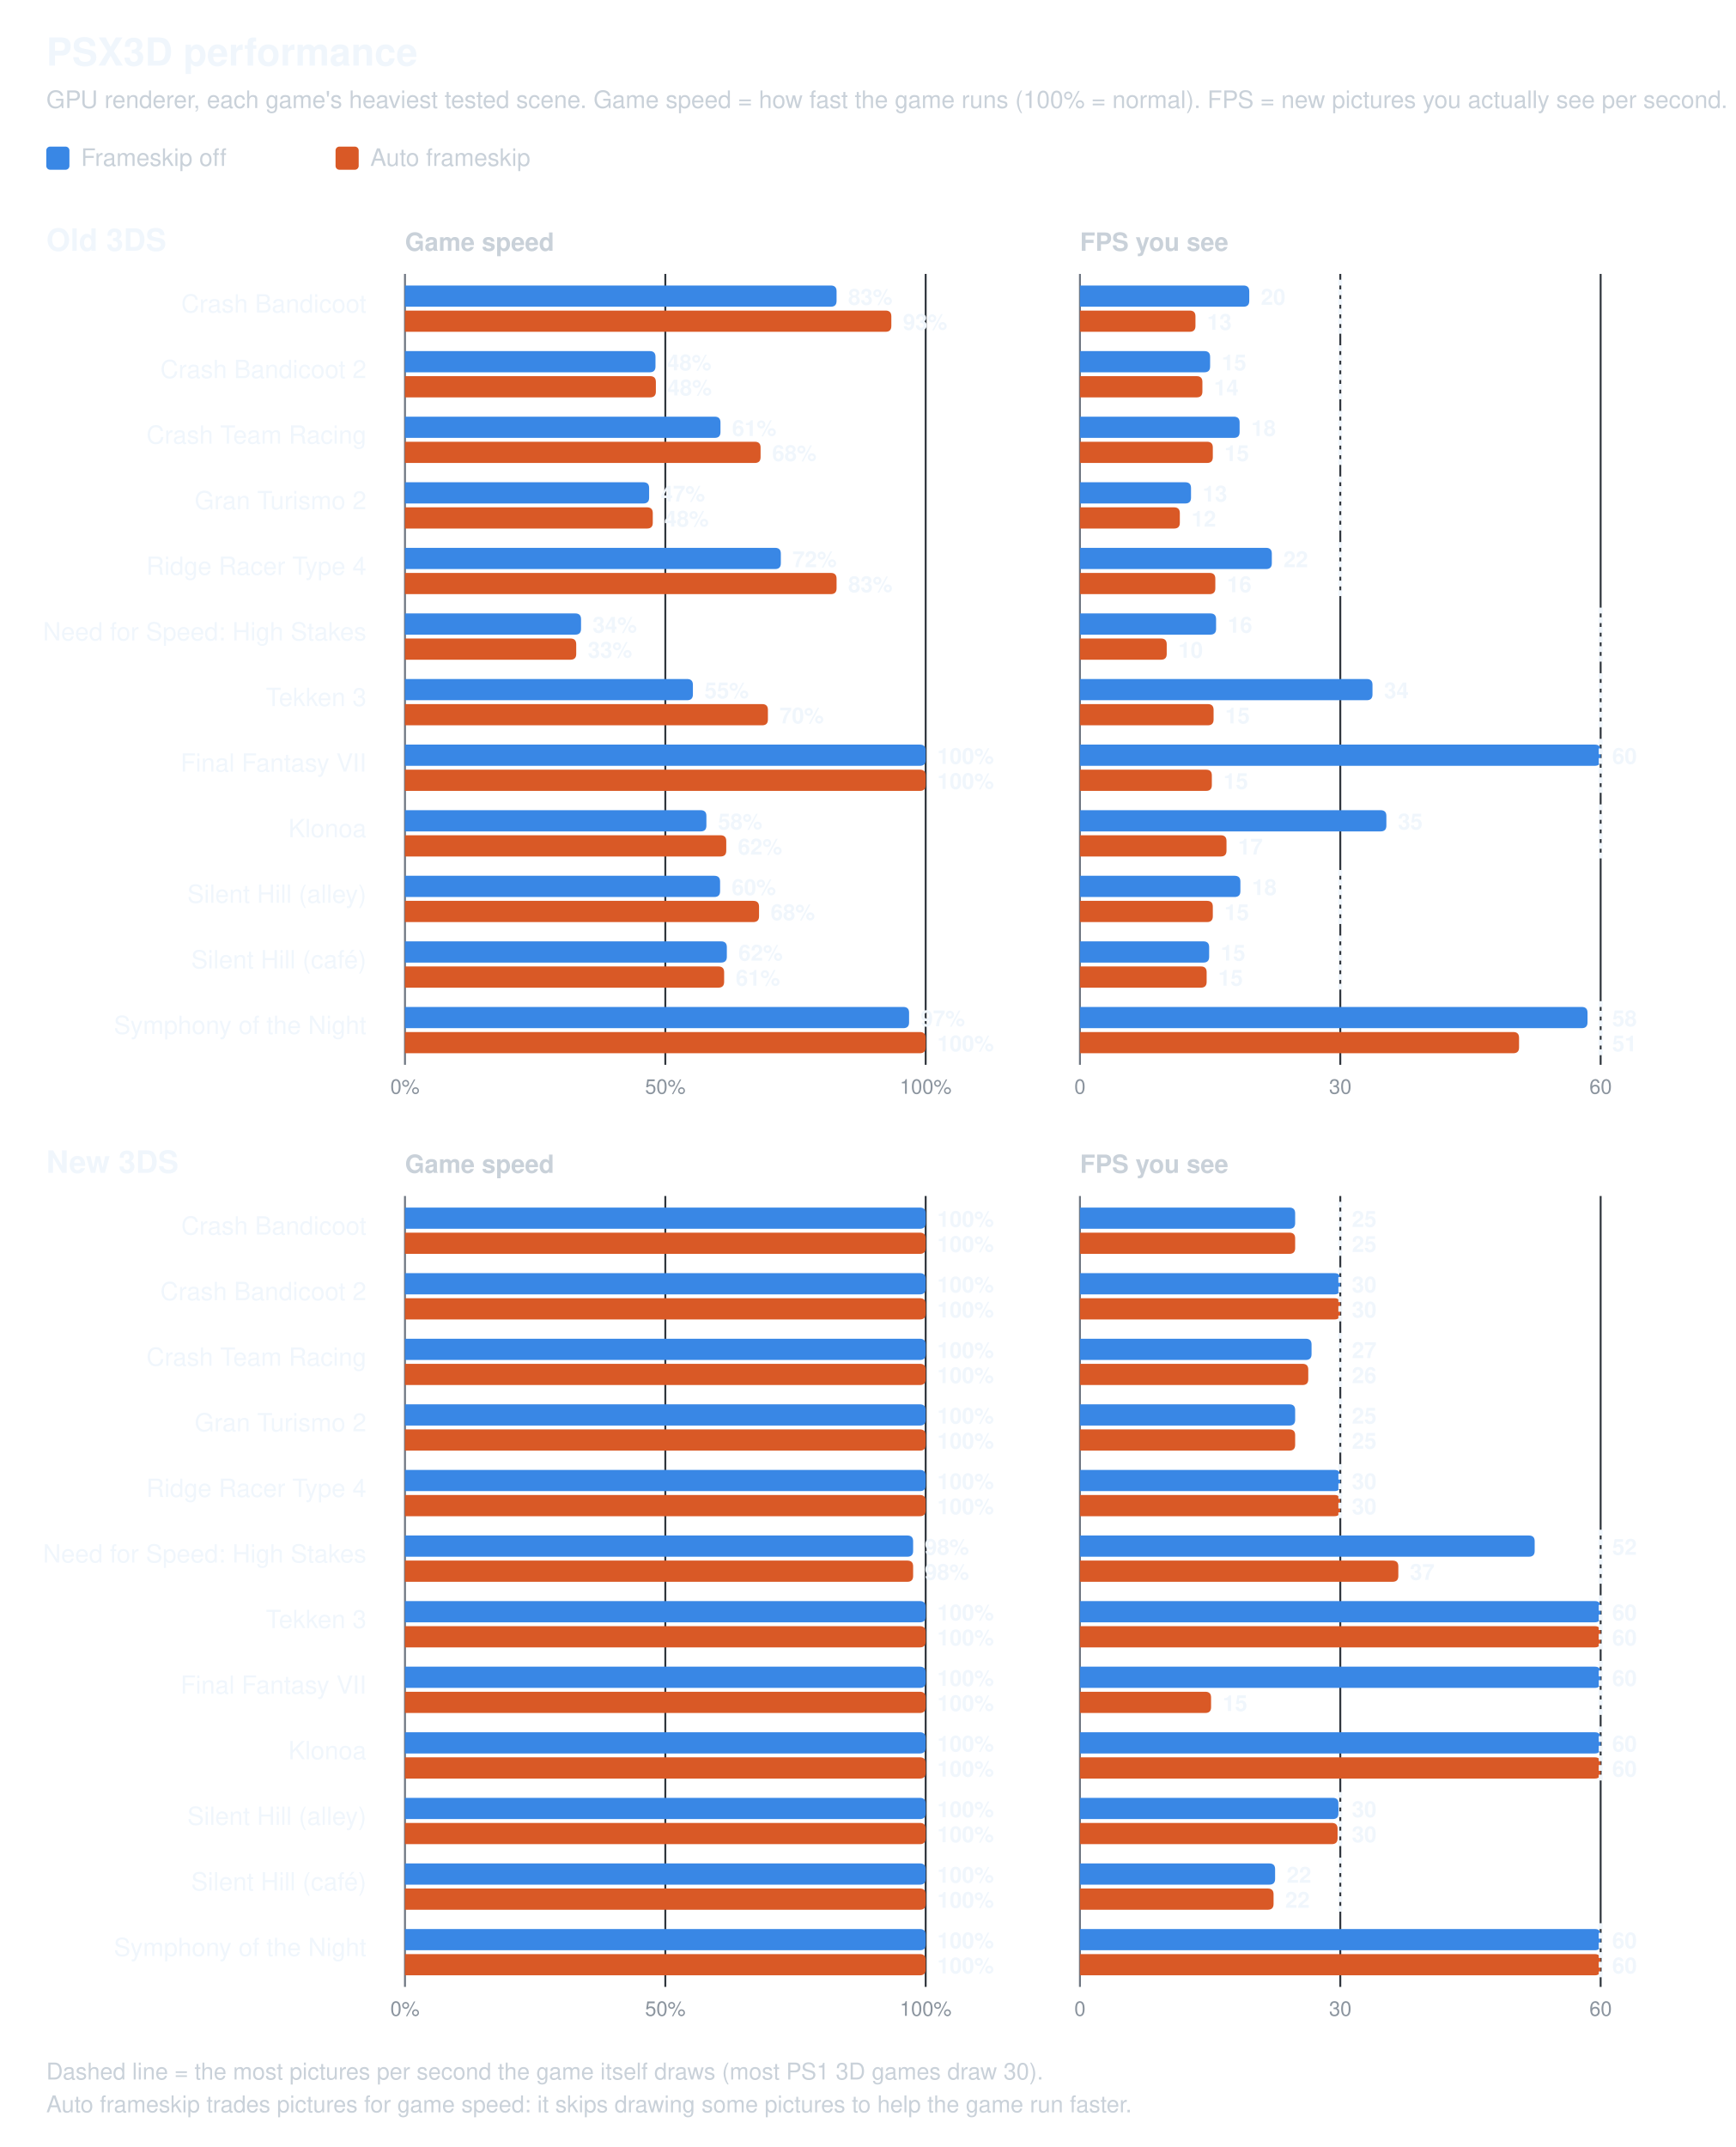
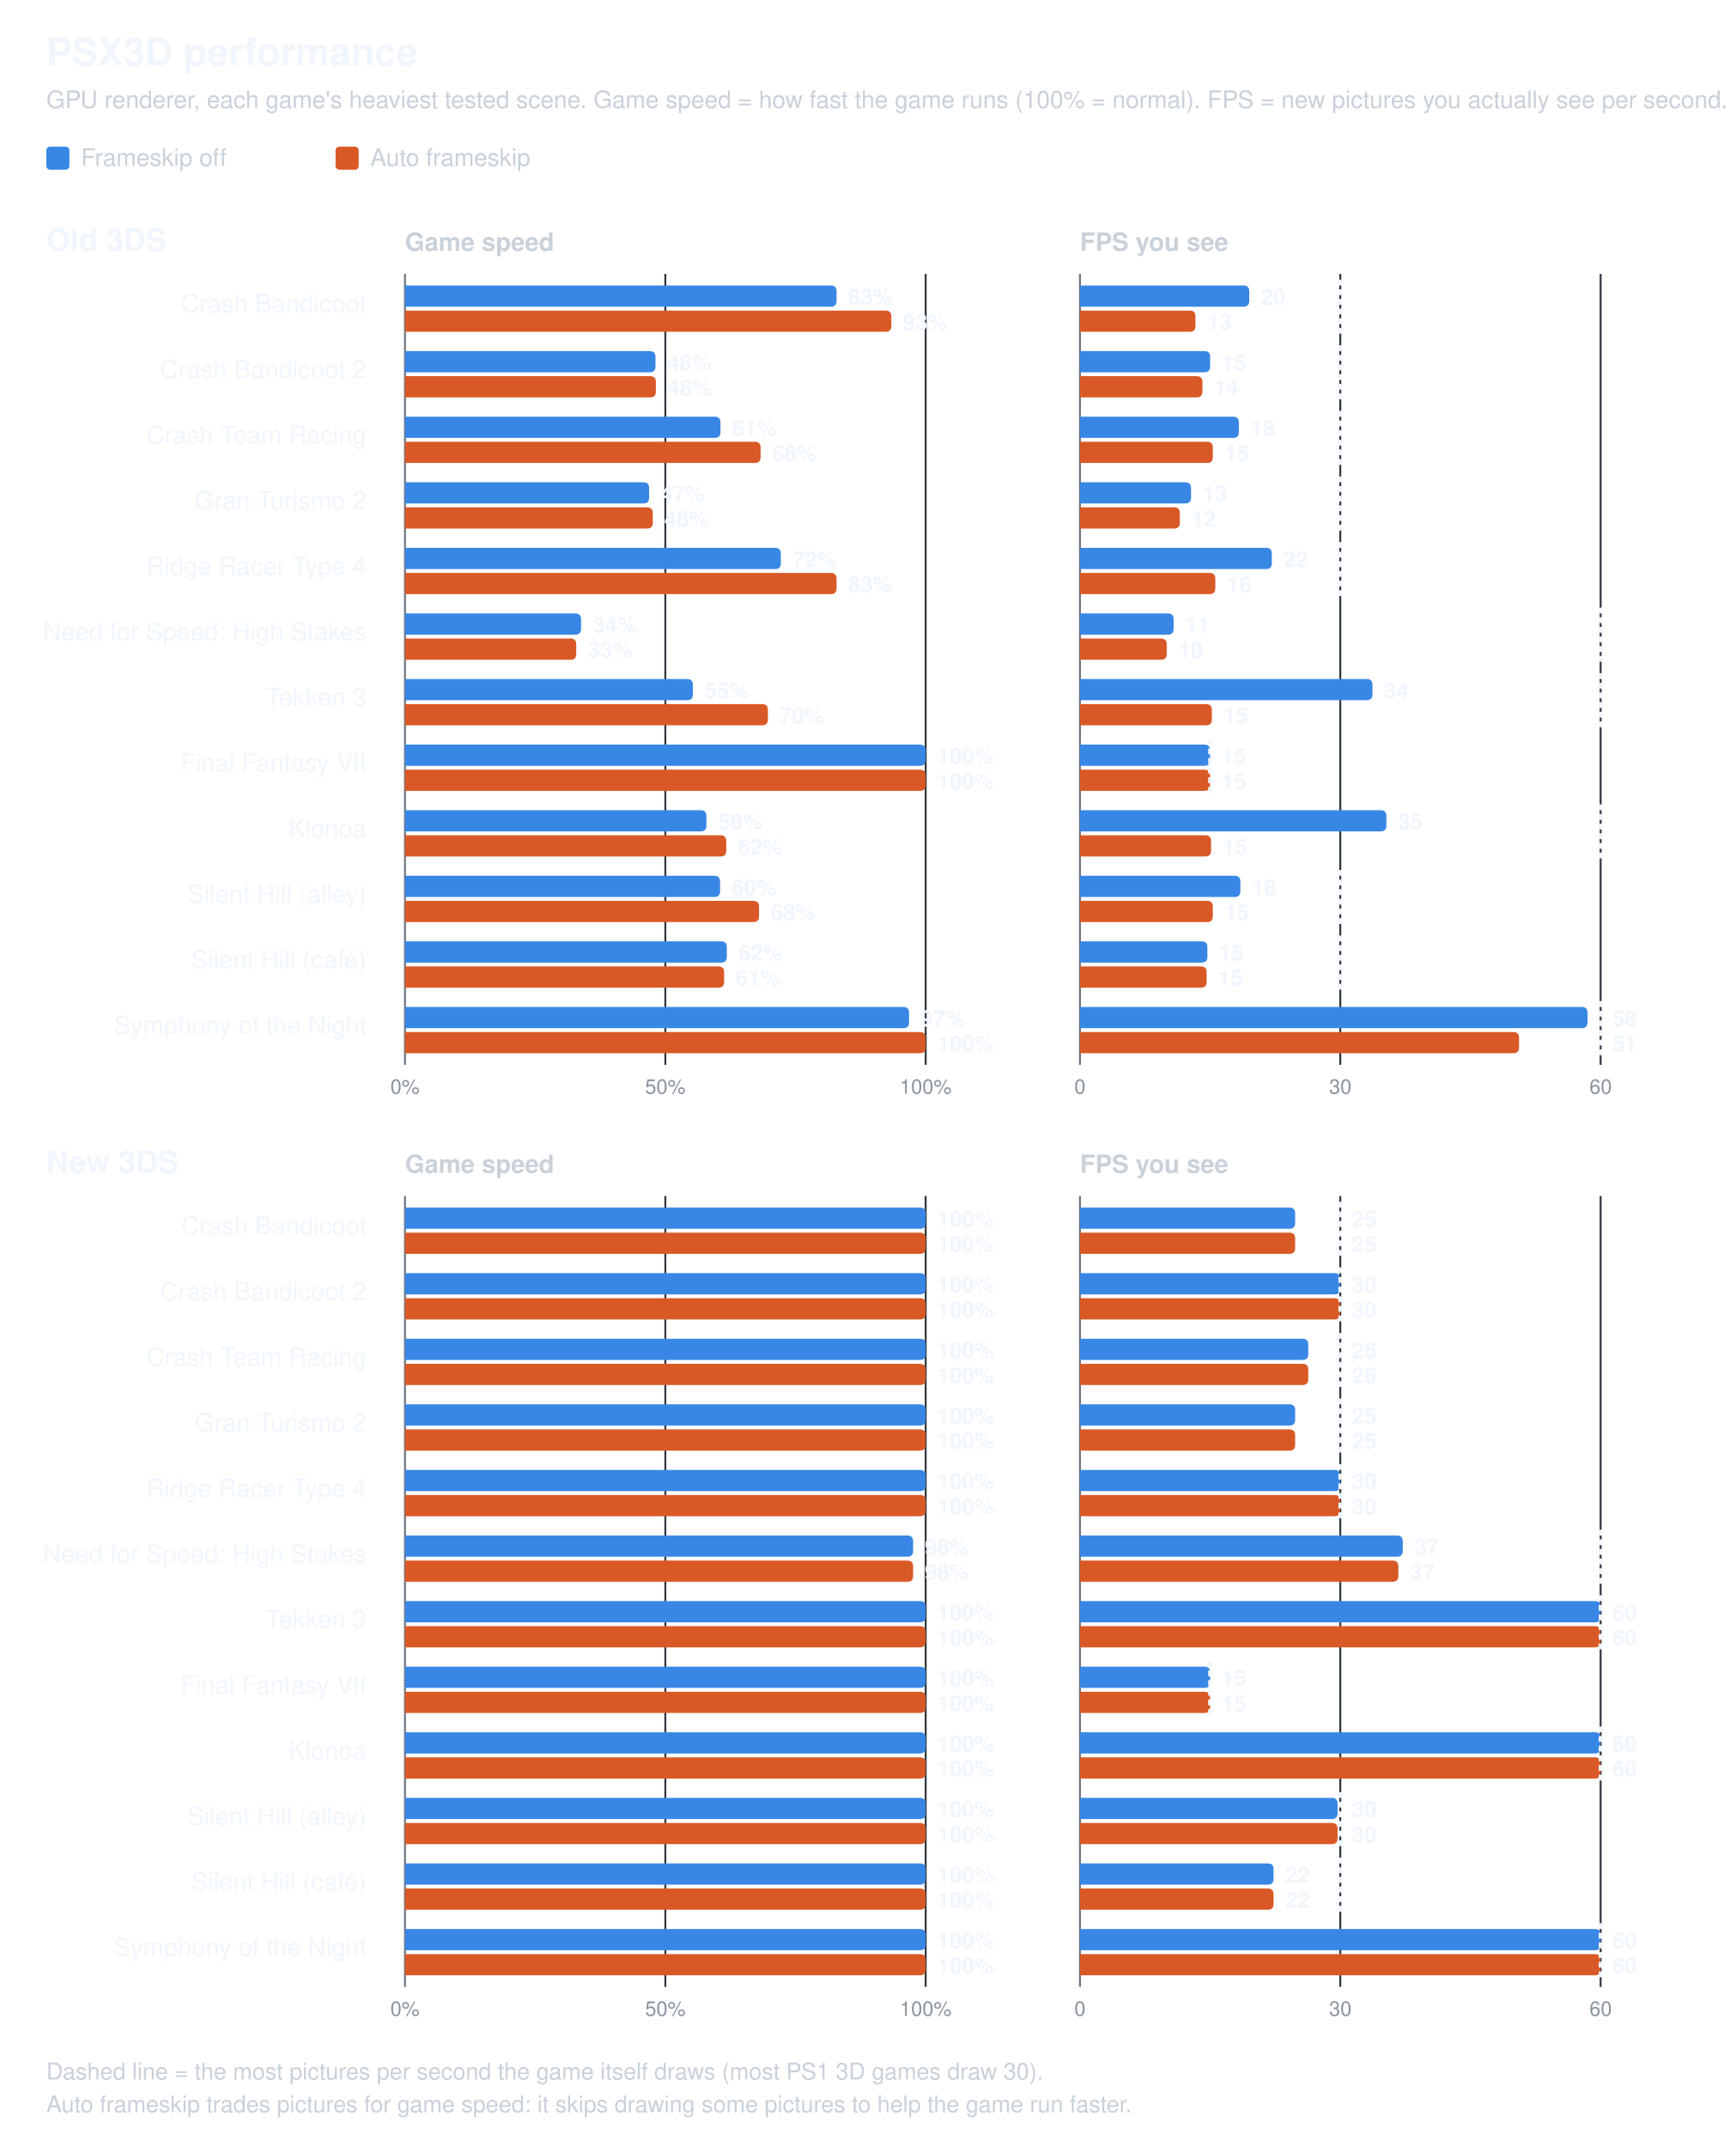
<svg xmlns="http://www.w3.org/2000/svg" width="900" height="1113" viewBox="0 0 900 1113" font-family="-apple-system,BlinkMacSystemFont,'Segoe UI',Helvetica,Arial,sans-serif" role="img" aria-label="PSX3D performance">
  <line x1="830.0" y1="620" x2="830.0" y2="1030" stroke="#30363d" />
  <line x1="695.0" y1="620" x2="695.0" y2="1030" stroke="#30363d" />
  <line x1="560.0" y1="620" x2="560.0" y2="1030" stroke="#6e7681" />
  <line x1="480.0" y1="620" x2="480.0" y2="1030" stroke="#30363d" />
  <line x1="345.0" y1="620" x2="345.0" y2="1030" stroke="#30363d" />
  <line x1="210.0" y1="620" x2="210.0" y2="1030" stroke="#6e7681" />
  <line x1="830.0" y1="142" x2="830.0" y2="552" stroke="#30363d" />
  <line x1="695.0" y1="142" x2="695.0" y2="552" stroke="#30363d" />
  <line x1="560.0" y1="142" x2="560.0" y2="552" stroke="#6e7681" />
  <line x1="480.0" y1="142" x2="480.0" y2="552" stroke="#30363d" />
  <line x1="345.0" y1="142" x2="345.0" y2="552" stroke="#30363d" />
  <line x1="210.0" y1="142" x2="210.0" y2="552" stroke="#6e7681" />
  <text x="24.0" y="34.0" font-size="20" fill="#f0f6fc" text-anchor="start" font-weight="600">PSX3D performance</text>
  <text x="24.0" y="56.0" font-size="12.5" fill="#c9d1d9" text-anchor="start" font-weight="normal">GPU renderer, each game's heaviest tested scene. Game speed = how fast the game runs (100% = normal). FPS = new pictures you actually see per second.</text>
  <rect x="24" y="76" width="12" height="12" rx="2" fill="#3987e5" />
  <text x="42.0" y="86.0" font-size="12.5" fill="#c9d1d9" text-anchor="start" font-weight="normal">Frameskip off</text>
  <rect x="174" y="76" width="12" height="12" rx="2" fill="#d95926" />
  <text x="192.0" y="86.0" font-size="12.5" fill="#c9d1d9" text-anchor="start" font-weight="normal">Auto frameskip</text>
  <text x="24.0" y="130.0" font-size="16" fill="#f0f6fc" text-anchor="start" font-weight="600">Old 3DS</text>
  <text x="210.0" y="130.0" font-size="13" fill="#c9d1d9" text-anchor="start" font-weight="600">Game speed</text>
  <text x="560.0" y="130.0" font-size="13" fill="#c9d1d9" text-anchor="start" font-weight="600">FPS you see</text>
  <text x="190.0" y="162.0" font-size="13" fill="#f0f6fc" text-anchor="end" font-weight="normal">Crash Bandicoot</text>
  <path d="M210.0,148.0 H430.8 Q433.8,148.0 433.8,151.0 V156.0 Q433.8,159.0 430.8,159.0 H210.0 Z" fill="#3987e5" />
  <text x="439.8" y="158.0" font-size="11.5" fill="#f0f6fc" text-anchor="start" font-weight="600">83%</text>
  <path d="M560.0,148.0 H644.8 Q647.8,148.0 647.8,151.0 V156.0 Q647.8,159.0 644.8,159.0 H560.0 Z" fill="#3987e5" />
  <text x="653.8" y="158.0" font-size="11.5" fill="#f0f6fc" text-anchor="start" font-weight="600">20</text>
  <path d="M210.0,161.0 H459.2 Q462.2,161.0 462.2,164.0 V169.0 Q462.2,172.0 459.2,172.0 H210.0 Z" fill="#d95926" />
  <text x="468.2" y="171.0" font-size="11.5" fill="#f0f6fc" text-anchor="start" font-weight="600">93%</text>
  <path d="M560.0,161.0 H616.9 Q619.9,161.0 619.9,164.0 V169.0 Q619.9,172.0 616.9,172.0 H560.0 Z" fill="#d95926" />
  <text x="625.9" y="171.0" font-size="11.5" fill="#f0f6fc" text-anchor="start" font-weight="600">13</text>
  <line x1="695.0" y1="145" x2="695.0" y2="173" stroke="#f0f6fc" stroke-width="2" stroke-dasharray="3 2" />
  <text x="190.0" y="196.0" font-size="13" fill="#f0f6fc" text-anchor="end" font-weight="normal">Crash Bandicoot 2</text>
  <path d="M210.0,182.0 H336.9 Q339.9,182.0 339.9,185.0 V190.0 Q339.9,193.0 336.9,193.0 H210.0 Z" fill="#3987e5" />
  <text x="345.9" y="192.0" font-size="11.5" fill="#f0f6fc" text-anchor="start" font-weight="600">48%</text>
  <path d="M560.0,182.0 H624.5 Q627.5,182.0 627.5,185.0 V190.0 Q627.5,193.0 624.5,193.0 H560.0 Z" fill="#3987e5" />
  <text x="633.5" y="192.0" font-size="11.5" fill="#f0f6fc" text-anchor="start" font-weight="600">15</text>
  <path d="M210.0,195.0 H337.1 Q340.1,195.0 340.1,198.0 V203.0 Q340.1,206.0 337.1,206.0 H210.0 Z" fill="#d95926" />
  <text x="346.1" y="205.0" font-size="11.5" fill="#f0f6fc" text-anchor="start" font-weight="600">48%</text>
  <path d="M560.0,195.0 H620.5 Q623.5,195.0 623.5,198.0 V203.0 Q623.5,206.0 620.5,206.0 H560.0 Z" fill="#d95926" />
  <text x="629.5" y="205.0" font-size="11.5" fill="#f0f6fc" text-anchor="start" font-weight="600">14</text>
  <line x1="695.0" y1="179" x2="695.0" y2="207" stroke="#f0f6fc" stroke-width="2" stroke-dasharray="3 2" />
  <text x="190.0" y="230.0" font-size="13" fill="#f0f6fc" text-anchor="end" font-weight="normal">Crash Team Racing</text>
  <path d="M210.0,216.0 H370.6 Q373.6,216.0 373.6,219.0 V224.0 Q373.6,227.0 370.6,227.0 H210.0 Z" fill="#3987e5" />
  <text x="379.6" y="226.0" font-size="11.5" fill="#f0f6fc" text-anchor="start" font-weight="600">61%</text>
-   <path d="M560.0,216.0 H639.8 Q642.8,216.0 642.8,219.0 V224.0 Q642.8,227.0 639.8,227.0 H560.0 Z" fill="#3987e5" />
-   <text x="648.8" y="226.0" font-size="11.5" fill="#f0f6fc" text-anchor="start" font-weight="600">18</text>
+   <path d="M560.0,216.0 H639.4 Q642.4,216.0 642.4,219.0 V224.0 Q642.4,227.0 639.4,227.0 H560.0 Z" fill="#3987e5" />
+   <text x="648.4" y="226.0" font-size="11.5" fill="#f0f6fc" text-anchor="start" font-weight="600">18</text>
  <path d="M210.0,229.0 H391.4 Q394.4,229.0 394.4,232.0 V237.0 Q394.4,240.0 391.4,240.0 H210.0 Z" fill="#d95926" />
  <text x="400.4" y="239.0" font-size="11.5" fill="#f0f6fc" text-anchor="start" font-weight="600">68%</text>
  <path d="M560.0,229.0 H625.9 Q628.9,229.0 628.9,232.0 V237.0 Q628.9,240.0 625.9,240.0 H560.0 Z" fill="#d95926" />
  <text x="634.9" y="239.0" font-size="11.5" fill="#f0f6fc" text-anchor="start" font-weight="600">15</text>
  <line x1="695.0" y1="213" x2="695.0" y2="241" stroke="#f0f6fc" stroke-width="2" stroke-dasharray="3 2" />
  <text x="190.0" y="264.0" font-size="13" fill="#f0f6fc" text-anchor="end" font-weight="normal">Gran Turismo 2</text>
  <path d="M210.0,250.0 H333.6 Q336.6,250.0 336.6,253.0 V258.0 Q336.6,261.0 333.6,261.0 H210.0 Z" fill="#3987e5" />
  <text x="342.6" y="260.0" font-size="11.5" fill="#f0f6fc" text-anchor="start" font-weight="600">47%</text>
  <path d="M560.0,250.0 H614.6 Q617.6,250.0 617.6,253.0 V258.0 Q617.6,261.0 614.6,261.0 H560.0 Z" fill="#3987e5" />
  <text x="623.6" y="260.0" font-size="11.5" fill="#f0f6fc" text-anchor="start" font-weight="600">13</text>
  <path d="M210.0,263.0 H335.5 Q338.5,263.0 338.5,266.0 V271.0 Q338.5,274.0 335.5,274.0 H210.0 Z" fill="#d95926" />
  <text x="344.5" y="273.0" font-size="11.5" fill="#f0f6fc" text-anchor="start" font-weight="600">48%</text>
  <path d="M560.0,263.0 H608.8 Q611.8,263.0 611.8,266.0 V271.0 Q611.8,274.0 608.8,274.0 H560.0 Z" fill="#d95926" />
  <text x="617.8" y="273.0" font-size="11.5" fill="#f0f6fc" text-anchor="start" font-weight="600">12</text>
  <line x1="695.0" y1="247" x2="695.0" y2="275" stroke="#f0f6fc" stroke-width="2" stroke-dasharray="3 2" />
  <text x="190.0" y="298.0" font-size="13" fill="#f0f6fc" text-anchor="end" font-weight="normal">Ridge Racer Type 4</text>
  <path d="M210.0,284.0 H401.9 Q404.9,284.0 404.9,287.0 V292.0 Q404.9,295.0 401.9,295.0 H210.0 Z" fill="#3987e5" />
  <text x="410.9" y="294.0" font-size="11.5" fill="#f0f6fc" text-anchor="start" font-weight="600">72%</text>
  <path d="M560.0,284.0 H656.5 Q659.5,284.0 659.5,287.0 V292.0 Q659.5,295.0 656.5,295.0 H560.0 Z" fill="#3987e5" />
  <text x="665.5" y="294.0" font-size="11.5" fill="#f0f6fc" text-anchor="start" font-weight="600">22</text>
  <path d="M210.0,297.0 H430.8 Q433.8,297.0 433.8,300.0 V305.0 Q433.8,308.0 430.8,308.0 H210.0 Z" fill="#d95926" />
  <text x="439.8" y="307.0" font-size="11.5" fill="#f0f6fc" text-anchor="start" font-weight="600">83%</text>
  <path d="M560.0,297.0 H627.2 Q630.2,297.0 630.2,300.0 V305.0 Q630.2,308.0 627.2,308.0 H560.0 Z" fill="#d95926" />
  <text x="636.2" y="307.0" font-size="11.5" fill="#f0f6fc" text-anchor="start" font-weight="600">16</text>
  <line x1="695.0" y1="281" x2="695.0" y2="309" stroke="#f0f6fc" stroke-width="2" stroke-dasharray="3 2" />
  <text x="190.0" y="332.0" font-size="13" fill="#f0f6fc" text-anchor="end" font-weight="normal">Need for Speed: High Stakes</text>
  <path d="M210.0,318.0 H298.3 Q301.3,318.0 301.3,321.0 V326.0 Q301.3,329.0 298.3,329.0 H210.0 Z" fill="#3987e5" />
  <text x="307.3" y="328.0" font-size="11.5" fill="#f0f6fc" text-anchor="start" font-weight="600">34%</text>
-   <path d="M560.0,318.0 H627.6 Q630.6,318.0 630.6,321.0 V326.0 Q630.6,329.0 627.6,329.0 H560.0 Z" fill="#3987e5" />
-   <text x="636.6" y="328.0" font-size="11.5" fill="#f0f6fc" text-anchor="start" font-weight="600">16</text>
+   <path d="M560.0,318.0 H605.6 Q608.6,318.0 608.6,321.0 V326.0 Q608.6,329.0 605.6,329.0 H560.0 Z" fill="#3987e5" />
+   <text x="614.6" y="328.0" font-size="11.5" fill="#f0f6fc" text-anchor="start" font-weight="600">11</text>
  <path d="M210.0,331.0 H295.8 Q298.8,331.0 298.8,334.0 V339.0 Q298.8,342.0 295.8,342.0 H210.0 Z" fill="#d95926" />
  <text x="304.8" y="341.0" font-size="11.5" fill="#f0f6fc" text-anchor="start" font-weight="600">33%</text>
  <path d="M560.0,331.0 H602.0 Q605.0,331.0 605.0,334.0 V339.0 Q605.0,342.0 602.0,342.0 H560.0 Z" fill="#d95926" />
  <text x="611.0" y="341.0" font-size="11.5" fill="#f0f6fc" text-anchor="start" font-weight="600">10</text>
  <line x1="830.0" y1="315" x2="830.0" y2="343" stroke="#f0f6fc" stroke-width="2" stroke-dasharray="3 2" />
  <text x="190.0" y="366.0" font-size="13" fill="#f0f6fc" text-anchor="end" font-weight="normal">Tekken 3</text>
  <path d="M210.0,352.0 H356.3 Q359.3,352.0 359.3,355.0 V360.0 Q359.3,363.0 356.3,363.0 H210.0 Z" fill="#3987e5" />
  <text x="365.3" y="362.0" font-size="11.5" fill="#f0f6fc" text-anchor="start" font-weight="600">55%</text>
  <path d="M560.0,352.0 H708.7 Q711.7,352.0 711.7,355.0 V360.0 Q711.7,363.0 708.7,363.0 H560.0 Z" fill="#3987e5" />
  <text x="717.7" y="362.0" font-size="11.5" fill="#f0f6fc" text-anchor="start" font-weight="600">34</text>
  <path d="M210.0,365.0 H395.2 Q398.2,365.0 398.2,368.0 V373.0 Q398.2,376.0 395.2,376.0 H210.0 Z" fill="#d95926" />
  <text x="404.2" y="375.0" font-size="11.5" fill="#f0f6fc" text-anchor="start" font-weight="600">70%</text>
-   <path d="M560.0,365.0 H626.3 Q629.3,365.0 629.3,368.0 V373.0 Q629.3,376.0 626.3,376.0 H560.0 Z" fill="#d95926" />
-   <text x="635.3" y="375.0" font-size="11.5" fill="#f0f6fc" text-anchor="start" font-weight="600">15</text>
+   <path d="M560.0,365.0 H625.4 Q628.4,365.0 628.4,368.0 V373.0 Q628.4,376.0 625.4,376.0 H560.0 Z" fill="#d95926" />
+   <text x="634.4" y="375.0" font-size="11.5" fill="#f0f6fc" text-anchor="start" font-weight="600">15</text>
  <line x1="830.0" y1="349" x2="830.0" y2="377" stroke="#f0f6fc" stroke-width="2" stroke-dasharray="3 2" />
  <text x="190.0" y="400.0" font-size="13" fill="#f0f6fc" text-anchor="end" font-weight="normal">Final Fantasy VII</text>
  <path d="M210.0,386.0 H477.0 Q480.0,386.0 480.0,389.0 V394.0 Q480.0,397.0 477.0,397.0 H210.0 Z" fill="#3987e5" />
  <text x="486.0" y="396.0" font-size="11.5" fill="#f0f6fc" text-anchor="start" font-weight="600">100%</text>
-   <path d="M560.0,386.0 H827.0 Q830.0,386.0 830.0,389.0 V394.0 Q830.0,397.0 827.0,397.0 H560.0 Z" fill="#3987e5" />
-   <text x="836.0" y="396.0" font-size="11.5" fill="#f0f6fc" text-anchor="start" font-weight="600">60</text>
+   <path d="M560.0,386.0 H624.5 Q627.5,386.0 627.5,389.0 V394.0 Q627.5,397.0 624.5,397.0 H560.0 Z" fill="#3987e5" />
+   <text x="633.5" y="396.0" font-size="11.5" fill="#f0f6fc" text-anchor="start" font-weight="600">15</text>
  <path d="M210.0,399.0 H477.0 Q480.0,399.0 480.0,402.0 V407.0 Q480.0,410.0 477.0,410.0 H210.0 Z" fill="#d95926" />
  <text x="486.0" y="409.0" font-size="11.5" fill="#f0f6fc" text-anchor="start" font-weight="600">100%</text>
-   <path d="M560.0,399.0 H625.4 Q628.4,399.0 628.4,402.0 V407.0 Q628.4,410.0 625.4,410.0 H560.0 Z" fill="#d95926" />
-   <text x="634.4" y="409.0" font-size="11.5" fill="#f0f6fc" text-anchor="start" font-weight="600">15</text>
-   <line x1="830.0" y1="383" x2="830.0" y2="411" stroke="#f0f6fc" stroke-width="2" stroke-dasharray="3 2" />
+   <path d="M560.0,399.0 H624.5 Q627.5,399.0 627.5,402.0 V407.0 Q627.5,410.0 624.5,410.0 H560.0 Z" fill="#d95926" />
+   <text x="633.5" y="409.0" font-size="11.5" fill="#f0f6fc" text-anchor="start" font-weight="600">15</text>
+   <line x1="627.5" y1="383" x2="627.5" y2="411" stroke="#f0f6fc" stroke-width="2" stroke-dasharray="3 2" />
  <text x="190.0" y="434.0" font-size="13" fill="#f0f6fc" text-anchor="end" font-weight="normal">Klonoa</text>
  <path d="M210.0,420.0 H363.3 Q366.3,420.0 366.3,423.0 V428.0 Q366.3,431.0 363.3,431.0 H210.0 Z" fill="#3987e5" />
  <text x="372.3" y="430.0" font-size="11.5" fill="#f0f6fc" text-anchor="start" font-weight="600">58%</text>
  <path d="M560.0,420.0 H715.9 Q718.9,420.0 718.9,423.0 V428.0 Q718.9,431.0 715.9,431.0 H560.0 Z" fill="#3987e5" />
  <text x="724.9" y="430.0" font-size="11.5" fill="#f0f6fc" text-anchor="start" font-weight="600">35</text>
  <path d="M210.0,433.0 H373.6 Q376.6,433.0 376.6,436.0 V441.0 Q376.6,444.0 373.6,444.0 H210.0 Z" fill="#d95926" />
  <text x="382.6" y="443.0" font-size="11.5" fill="#f0f6fc" text-anchor="start" font-weight="600">62%</text>
-   <path d="M560.0,433.0 H633.0 Q636.0,433.0 636.0,436.0 V441.0 Q636.0,444.0 633.0,444.0 H560.0 Z" fill="#d95926" />
-   <text x="642.0" y="443.0" font-size="11.5" fill="#f0f6fc" text-anchor="start" font-weight="600">17</text>
+   <path d="M560.0,433.0 H625.0 Q628.0,433.0 628.0,436.0 V441.0 Q628.0,444.0 625.0,444.0 H560.0 Z" fill="#d95926" />
+   <text x="634.0" y="443.0" font-size="11.5" fill="#f0f6fc" text-anchor="start" font-weight="600">15</text>
  <line x1="830.0" y1="417" x2="830.0" y2="445" stroke="#f0f6fc" stroke-width="2" stroke-dasharray="3 2" />
  <text x="190.0" y="468.0" font-size="13" fill="#f0f6fc" text-anchor="end" font-weight="normal">Silent Hill (alley)</text>
  <path d="M210.0,454.0 H370.4 Q373.4,454.0 373.4,457.0 V462.0 Q373.4,465.0 370.4,465.0 H210.0 Z" fill="#3987e5" />
  <text x="379.4" y="464.0" font-size="11.5" fill="#f0f6fc" text-anchor="start" font-weight="600">60%</text>
  <path d="M560.0,454.0 H640.2 Q643.2,454.0 643.2,457.0 V462.0 Q643.2,465.0 640.2,465.0 H560.0 Z" fill="#3987e5" />
  <text x="649.2" y="464.0" font-size="11.5" fill="#f0f6fc" text-anchor="start" font-weight="600">18</text>
  <path d="M210.0,467.0 H390.6 Q393.6,467.0 393.6,470.0 V475.0 Q393.6,478.0 390.6,478.0 H210.0 Z" fill="#d95926" />
  <text x="399.6" y="477.0" font-size="11.5" fill="#f0f6fc" text-anchor="start" font-weight="600">68%</text>
  <path d="M560.0,467.0 H625.9 Q628.9,467.0 628.9,470.0 V475.0 Q628.9,478.0 625.9,478.0 H560.0 Z" fill="#d95926" />
  <text x="634.9" y="477.0" font-size="11.5" fill="#f0f6fc" text-anchor="start" font-weight="600">15</text>
  <line x1="695.0" y1="451" x2="695.0" y2="479" stroke="#f0f6fc" stroke-width="2" stroke-dasharray="3 2" />
  <text x="190.0" y="502.0" font-size="13" fill="#f0f6fc" text-anchor="end" font-weight="normal">Silent Hill (café)</text>
  <path d="M210.0,488.0 H373.9 Q376.9,488.0 376.9,491.0 V496.0 Q376.9,499.0 373.9,499.0 H210.0 Z" fill="#3987e5" />
  <text x="382.9" y="498.0" font-size="11.5" fill="#f0f6fc" text-anchor="start" font-weight="600">62%</text>
-   <path d="M560.0,488.0 H624.0 Q627.0,488.0 627.0,491.0 V496.0 Q627.0,499.0 624.0,499.0 H560.0 Z" fill="#3987e5" />
-   <text x="633.0" y="498.0" font-size="11.5" fill="#f0f6fc" text-anchor="start" font-weight="600">15</text>
+   <path d="M560.0,488.0 H623.1 Q626.1,488.0 626.1,491.0 V496.0 Q626.1,499.0 623.1,499.0 H560.0 Z" fill="#3987e5" />
+   <text x="632.1" y="498.0" font-size="11.5" fill="#f0f6fc" text-anchor="start" font-weight="600">15</text>
  <path d="M210.0,501.0 H372.5 Q375.5,501.0 375.5,504.0 V509.0 Q375.5,512.0 372.5,512.0 H210.0 Z" fill="#d95926" />
  <text x="381.5" y="511.0" font-size="11.5" fill="#f0f6fc" text-anchor="start" font-weight="600">61%</text>
  <path d="M560.0,501.0 H622.7 Q625.7,501.0 625.7,504.0 V509.0 Q625.7,512.0 622.7,512.0 H560.0 Z" fill="#d95926" />
  <text x="631.7" y="511.0" font-size="11.5" fill="#f0f6fc" text-anchor="start" font-weight="600">15</text>
  <line x1="695.0" y1="485" x2="695.0" y2="513" stroke="#f0f6fc" stroke-width="2" stroke-dasharray="3 2" />
  <text x="190.0" y="536.0" font-size="13" fill="#f0f6fc" text-anchor="end" font-weight="normal">Symphony of the Night</text>
  <path d="M210.0,522.0 H468.4 Q471.4,522.0 471.4,525.0 V530.0 Q471.4,533.0 468.4,533.0 H210.0 Z" fill="#3987e5" />
  <text x="477.4" y="532.0" font-size="11.5" fill="#f0f6fc" text-anchor="start" font-weight="600">97%</text>
  <path d="M560.0,522.0 H820.2 Q823.2,522.0 823.2,525.0 V530.0 Q823.2,533.0 820.2,533.0 H560.0 Z" fill="#3987e5" />
  <text x="836.0" y="532.0" font-size="11.5" fill="#f0f6fc" text-anchor="start" font-weight="600">58</text>
  <path d="M210.0,535.0 H477.0 Q480.0,535.0 480.0,538.0 V543.0 Q480.0,546.0 477.0,546.0 H210.0 Z" fill="#d95926" />
  <text x="486.0" y="545.0" font-size="11.5" fill="#f0f6fc" text-anchor="start" font-weight="600">100%</text>
  <path d="M560.0,535.0 H784.7 Q787.7,535.0 787.7,538.0 V543.0 Q787.7,546.0 784.7,546.0 H560.0 Z" fill="#d95926" />
  <text x="836.0" y="545.0" font-size="11.5" fill="#f0f6fc" text-anchor="start" font-weight="600">51</text>
  <line x1="830.0" y1="519" x2="830.0" y2="547" stroke="#f0f6fc" stroke-width="2" stroke-dasharray="3 2" />
  <text x="210.0" y="567.0" font-size="10.5" fill="#8b949e" text-anchor="middle" font-weight="normal">0%</text>
  <text x="345.0" y="567.0" font-size="10.5" fill="#8b949e" text-anchor="middle" font-weight="normal">50%</text>
  <text x="480.0" y="567.0" font-size="10.5" fill="#8b949e" text-anchor="middle" font-weight="normal">100%</text>
  <text x="560.0" y="567.0" font-size="10.5" fill="#8b949e" text-anchor="middle" font-weight="normal">0</text>
  <text x="695.0" y="567.0" font-size="10.5" fill="#8b949e" text-anchor="middle" font-weight="normal">30</text>
  <text x="830.0" y="567.0" font-size="10.5" fill="#8b949e" text-anchor="middle" font-weight="normal">60</text>
  <text x="24.0" y="608.0" font-size="16" fill="#f0f6fc" text-anchor="start" font-weight="600">New 3DS</text>
  <text x="210.0" y="608.0" font-size="13" fill="#c9d1d9" text-anchor="start" font-weight="600">Game speed</text>
  <text x="560.0" y="608.0" font-size="13" fill="#c9d1d9" text-anchor="start" font-weight="600">FPS you see</text>
  <text x="190.0" y="640.0" font-size="13" fill="#f0f6fc" text-anchor="end" font-weight="normal">Crash Bandicoot</text>
  <path d="M210.0,626.0 H477.0 Q480.0,626.0 480.0,629.0 V634.0 Q480.0,637.0 477.0,637.0 H210.0 Z" fill="#3987e5" />
  <text x="486.0" y="636.0" font-size="11.5" fill="#f0f6fc" text-anchor="start" font-weight="600">100%</text>
  <path d="M560.0,626.0 H668.6 Q671.6,626.0 671.6,629.0 V634.0 Q671.6,637.0 668.6,637.0 H560.0 Z" fill="#3987e5" />
  <text x="701.0" y="636.0" font-size="11.5" fill="#f0f6fc" text-anchor="start" font-weight="600">25</text>
  <path d="M210.0,639.0 H477.0 Q480.0,639.0 480.0,642.0 V647.0 Q480.0,650.0 477.0,650.0 H210.0 Z" fill="#d95926" />
  <text x="486.0" y="649.0" font-size="11.5" fill="#f0f6fc" text-anchor="start" font-weight="600">100%</text>
  <path d="M560.0,639.0 H668.6 Q671.6,639.0 671.6,642.0 V647.0 Q671.6,650.0 668.6,650.0 H560.0 Z" fill="#d95926" />
  <text x="701.0" y="649.0" font-size="11.5" fill="#f0f6fc" text-anchor="start" font-weight="600">25</text>
  <line x1="695.0" y1="623" x2="695.0" y2="651" stroke="#f0f6fc" stroke-width="2" stroke-dasharray="3 2" />
  <text x="190.0" y="674.0" font-size="13" fill="#f0f6fc" text-anchor="end" font-weight="normal">Crash Bandicoot 2</text>
  <path d="M210.0,660.0 H477.0 Q480.0,660.0 480.0,663.0 V668.0 Q480.0,671.0 477.0,671.0 H210.0 Z" fill="#3987e5" />
  <text x="486.0" y="670.0" font-size="11.5" fill="#f0f6fc" text-anchor="start" font-weight="600">100%</text>
  <path d="M560.0,660.0 H692.0 Q695.0,660.0 695.0,663.0 V668.0 Q695.0,671.0 692.0,671.0 H560.0 Z" fill="#3987e5" />
  <text x="701.0" y="670.0" font-size="11.5" fill="#f0f6fc" text-anchor="start" font-weight="600">30</text>
  <path d="M210.0,673.0 H477.0 Q480.0,673.0 480.0,676.0 V681.0 Q480.0,684.0 477.0,684.0 H210.0 Z" fill="#d95926" />
  <text x="486.0" y="683.0" font-size="11.5" fill="#f0f6fc" text-anchor="start" font-weight="600">100%</text>
  <path d="M560.0,673.0 H692.0 Q695.0,673.0 695.0,676.0 V681.0 Q695.0,684.0 692.0,684.0 H560.0 Z" fill="#d95926" />
  <text x="701.0" y="683.0" font-size="11.5" fill="#f0f6fc" text-anchor="start" font-weight="600">30</text>
  <line x1="695.0" y1="657" x2="695.0" y2="685" stroke="#f0f6fc" stroke-width="2" stroke-dasharray="3 2" />
  <text x="190.0" y="708.0" font-size="13" fill="#f0f6fc" text-anchor="end" font-weight="normal">Crash Team Racing</text>
  <path d="M210.0,694.0 H477.0 Q480.0,694.0 480.0,697.0 V702.0 Q480.0,705.0 477.0,705.0 H210.0 Z" fill="#3987e5" />
  <text x="486.0" y="704.0" font-size="11.5" fill="#f0f6fc" text-anchor="start" font-weight="600">100%</text>
-   <path d="M560.0,694.0 H677.1 Q680.1,694.0 680.1,697.0 V702.0 Q680.1,705.0 677.1,705.0 H560.0 Z" fill="#3987e5" />
-   <text x="701.0" y="704.0" font-size="11.5" fill="#f0f6fc" text-anchor="start" font-weight="600">27</text>
+   <path d="M560.0,694.0 H675.4 Q678.4,694.0 678.4,697.0 V702.0 Q678.4,705.0 675.4,705.0 H560.0 Z" fill="#3987e5" />
+   <text x="701.0" y="704.0" font-size="11.5" fill="#f0f6fc" text-anchor="start" font-weight="600">26</text>
  <path d="M210.0,707.0 H477.0 Q480.0,707.0 480.0,710.0 V715.0 Q480.0,718.0 477.0,718.0 H210.0 Z" fill="#d95926" />
  <text x="486.0" y="717.0" font-size="11.5" fill="#f0f6fc" text-anchor="start" font-weight="600">100%</text>
  <path d="M560.0,707.0 H675.4 Q678.4,707.0 678.4,710.0 V715.0 Q678.4,718.0 675.4,718.0 H560.0 Z" fill="#d95926" />
  <text x="701.0" y="717.0" font-size="11.5" fill="#f0f6fc" text-anchor="start" font-weight="600">26</text>
  <line x1="695.0" y1="691" x2="695.0" y2="719" stroke="#f0f6fc" stroke-width="2" stroke-dasharray="3 2" />
  <text x="190.0" y="742.0" font-size="13" fill="#f0f6fc" text-anchor="end" font-weight="normal">Gran Turismo 2</text>
  <path d="M210.0,728.0 H477.0 Q480.0,728.0 480.0,731.0 V736.0 Q480.0,739.0 477.0,739.0 H210.0 Z" fill="#3987e5" />
  <text x="486.0" y="738.0" font-size="11.5" fill="#f0f6fc" text-anchor="start" font-weight="600">100%</text>
  <path d="M560.0,728.0 H668.6 Q671.6,728.0 671.6,731.0 V736.0 Q671.6,739.0 668.6,739.0 H560.0 Z" fill="#3987e5" />
  <text x="701.0" y="738.0" font-size="11.5" fill="#f0f6fc" text-anchor="start" font-weight="600">25</text>
  <path d="M210.0,741.0 H477.0 Q480.0,741.0 480.0,744.0 V749.0 Q480.0,752.0 477.0,752.0 H210.0 Z" fill="#d95926" />
  <text x="486.0" y="751.0" font-size="11.5" fill="#f0f6fc" text-anchor="start" font-weight="600">100%</text>
  <path d="M560.0,741.0 H668.6 Q671.6,741.0 671.6,744.0 V749.0 Q671.6,752.0 668.6,752.0 H560.0 Z" fill="#d95926" />
  <text x="701.0" y="751.0" font-size="11.5" fill="#f0f6fc" text-anchor="start" font-weight="600">25</text>
  <line x1="695.0" y1="725" x2="695.0" y2="753" stroke="#f0f6fc" stroke-width="2" stroke-dasharray="3 2" />
  <text x="190.0" y="776.0" font-size="13" fill="#f0f6fc" text-anchor="end" font-weight="normal">Ridge Racer Type 4</text>
  <path d="M210.0,762.0 H477.0 Q480.0,762.0 480.0,765.0 V770.0 Q480.0,773.0 477.0,773.0 H210.0 Z" fill="#3987e5" />
  <text x="486.0" y="772.0" font-size="11.5" fill="#f0f6fc" text-anchor="start" font-weight="600">100%</text>
  <path d="M560.0,762.0 H692.0 Q695.0,762.0 695.0,765.0 V770.0 Q695.0,773.0 692.0,773.0 H560.0 Z" fill="#3987e5" />
  <text x="701.0" y="772.0" font-size="11.5" fill="#f0f6fc" text-anchor="start" font-weight="600">30</text>
  <path d="M210.0,775.0 H477.0 Q480.0,775.0 480.0,778.0 V783.0 Q480.0,786.0 477.0,786.0 H210.0 Z" fill="#d95926" />
  <text x="486.0" y="785.0" font-size="11.5" fill="#f0f6fc" text-anchor="start" font-weight="600">100%</text>
  <path d="M560.0,775.0 H692.0 Q695.0,775.0 695.0,778.0 V783.0 Q695.0,786.0 692.0,786.0 H560.0 Z" fill="#d95926" />
  <text x="701.0" y="785.0" font-size="11.5" fill="#f0f6fc" text-anchor="start" font-weight="600">30</text>
  <line x1="695.0" y1="759" x2="695.0" y2="787" stroke="#f0f6fc" stroke-width="2" stroke-dasharray="3 2" />
  <text x="190.0" y="810.0" font-size="13" fill="#f0f6fc" text-anchor="end" font-weight="normal">Need for Speed: High Stakes</text>
  <path d="M210.0,796.0 H470.5 Q473.5,796.0 473.5,799.0 V804.0 Q473.5,807.0 470.5,807.0 H210.0 Z" fill="#3987e5" />
  <text x="479.5" y="806.0" font-size="11.5" fill="#f0f6fc" text-anchor="start" font-weight="600">98%</text>
-   <path d="M560.0,796.0 H792.8 Q795.8,796.0 795.8,799.0 V804.0 Q795.8,807.0 792.8,807.0 H560.0 Z" fill="#3987e5" />
-   <text x="836.0" y="806.0" font-size="11.5" fill="#f0f6fc" text-anchor="start" font-weight="600">52</text>
+   <path d="M560.0,796.0 H724.4 Q727.4,796.0 727.4,799.0 V804.0 Q727.4,807.0 724.4,807.0 H560.0 Z" fill="#3987e5" />
+   <text x="733.4" y="806.0" font-size="11.5" fill="#f0f6fc" text-anchor="start" font-weight="600">37</text>
  <path d="M210.0,809.0 H470.5 Q473.5,809.0 473.5,812.0 V817.0 Q473.5,820.0 470.5,820.0 H210.0 Z" fill="#d95926" />
  <text x="479.5" y="819.0" font-size="11.5" fill="#f0f6fc" text-anchor="start" font-weight="600">98%</text>
  <path d="M560.0,809.0 H722.1 Q725.1,809.0 725.1,812.0 V817.0 Q725.1,820.0 722.1,820.0 H560.0 Z" fill="#d95926" />
  <text x="731.1" y="819.0" font-size="11.5" fill="#f0f6fc" text-anchor="start" font-weight="600">37</text>
  <line x1="830.0" y1="793" x2="830.0" y2="821" stroke="#f0f6fc" stroke-width="2" stroke-dasharray="3 2" />
  <text x="190.0" y="844.0" font-size="13" fill="#f0f6fc" text-anchor="end" font-weight="normal">Tekken 3</text>
  <path d="M210.0,830.0 H477.0 Q480.0,830.0 480.0,833.0 V838.0 Q480.0,841.0 477.0,841.0 H210.0 Z" fill="#3987e5" />
  <text x="486.0" y="840.0" font-size="11.5" fill="#f0f6fc" text-anchor="start" font-weight="600">100%</text>
  <path d="M560.0,830.0 H827.0 Q830.0,830.0 830.0,833.0 V838.0 Q830.0,841.0 827.0,841.0 H560.0 Z" fill="#3987e5" />
  <text x="836.0" y="840.0" font-size="11.5" fill="#f0f6fc" text-anchor="start" font-weight="600">60</text>
  <path d="M210.0,843.0 H477.0 Q480.0,843.0 480.0,846.0 V851.0 Q480.0,854.0 477.0,854.0 H210.0 Z" fill="#d95926" />
  <text x="486.0" y="853.0" font-size="11.5" fill="#f0f6fc" text-anchor="start" font-weight="600">100%</text>
  <path d="M560.0,843.0 H827.0 Q830.0,843.0 830.0,846.0 V851.0 Q830.0,854.0 827.0,854.0 H560.0 Z" fill="#d95926" />
  <text x="836.0" y="853.0" font-size="11.5" fill="#f0f6fc" text-anchor="start" font-weight="600">60</text>
  <line x1="830.0" y1="827" x2="830.0" y2="855" stroke="#f0f6fc" stroke-width="2" stroke-dasharray="3 2" />
  <text x="190.0" y="878.0" font-size="13" fill="#f0f6fc" text-anchor="end" font-weight="normal">Final Fantasy VII</text>
  <path d="M210.0,864.0 H477.0 Q480.0,864.0 480.0,867.0 V872.0 Q480.0,875.0 477.0,875.0 H210.0 Z" fill="#3987e5" />
  <text x="486.0" y="874.0" font-size="11.5" fill="#f0f6fc" text-anchor="start" font-weight="600">100%</text>
-   <path d="M560.0,864.0 H827.0 Q830.0,864.0 830.0,867.0 V872.0 Q830.0,875.0 827.0,875.0 H560.0 Z" fill="#3987e5" />
-   <text x="836.0" y="874.0" font-size="11.5" fill="#f0f6fc" text-anchor="start" font-weight="600">60</text>
+   <path d="M560.0,864.0 H624.5 Q627.5,864.0 627.5,867.0 V872.0 Q627.5,875.0 624.5,875.0 H560.0 Z" fill="#3987e5" />
+   <text x="633.5" y="874.0" font-size="11.5" fill="#f0f6fc" text-anchor="start" font-weight="600">15</text>
  <path d="M210.0,877.0 H477.0 Q480.0,877.0 480.0,880.0 V885.0 Q480.0,888.0 477.0,888.0 H210.0 Z" fill="#d95926" />
  <text x="486.0" y="887.0" font-size="11.5" fill="#f0f6fc" text-anchor="start" font-weight="600">100%</text>
-   <path d="M560.0,877.0 H625.0 Q628.0,877.0 628.0,880.0 V885.0 Q628.0,888.0 625.0,888.0 H560.0 Z" fill="#d95926" />
-   <text x="634.0" y="887.0" font-size="11.5" fill="#f0f6fc" text-anchor="start" font-weight="600">15</text>
-   <line x1="830.0" y1="861" x2="830.0" y2="889" stroke="#f0f6fc" stroke-width="2" stroke-dasharray="3 2" />
+   <path d="M560.0,877.0 H624.5 Q627.5,877.0 627.5,880.0 V885.0 Q627.5,888.0 624.5,888.0 H560.0 Z" fill="#d95926" />
+   <text x="633.5" y="887.0" font-size="11.5" fill="#f0f6fc" text-anchor="start" font-weight="600">15</text>
+   <line x1="627.5" y1="861" x2="627.5" y2="889" stroke="#f0f6fc" stroke-width="2" stroke-dasharray="3 2" />
  <text x="190.0" y="912.0" font-size="13" fill="#f0f6fc" text-anchor="end" font-weight="normal">Klonoa</text>
  <path d="M210.0,898.0 H477.0 Q480.0,898.0 480.0,901.0 V906.0 Q480.0,909.0 477.0,909.0 H210.0 Z" fill="#3987e5" />
  <text x="486.0" y="908.0" font-size="11.5" fill="#f0f6fc" text-anchor="start" font-weight="600">100%</text>
  <path d="M560.0,898.0 H827.0 Q830.0,898.0 830.0,901.0 V906.0 Q830.0,909.0 827.0,909.0 H560.0 Z" fill="#3987e5" />
  <text x="836.0" y="908.0" font-size="11.5" fill="#f0f6fc" text-anchor="start" font-weight="600">60</text>
  <path d="M210.0,911.0 H477.0 Q480.0,911.0 480.0,914.0 V919.0 Q480.0,922.0 477.0,922.0 H210.0 Z" fill="#d95926" />
  <text x="486.0" y="921.0" font-size="11.5" fill="#f0f6fc" text-anchor="start" font-weight="600">100%</text>
  <path d="M560.0,911.0 H827.0 Q830.0,911.0 830.0,914.0 V919.0 Q830.0,922.0 827.0,922.0 H560.0 Z" fill="#d95926" />
  <text x="836.0" y="921.0" font-size="11.5" fill="#f0f6fc" text-anchor="start" font-weight="600">60</text>
  <line x1="830.0" y1="895" x2="830.0" y2="923" stroke="#f0f6fc" stroke-width="2" stroke-dasharray="3 2" />
  <text x="190.0" y="946.0" font-size="13" fill="#f0f6fc" text-anchor="end" font-weight="normal">Silent Hill (alley)</text>
  <path d="M210.0,932.0 H477.0 Q480.0,932.0 480.0,935.0 V940.0 Q480.0,943.0 477.0,943.0 H210.0 Z" fill="#3987e5" />
  <text x="486.0" y="942.0" font-size="11.5" fill="#f0f6fc" text-anchor="start" font-weight="600">100%</text>
-   <path d="M560.0,932.0 H691.1 Q694.1,932.0 694.1,935.0 V940.0 Q694.1,943.0 691.1,943.0 H560.0 Z" fill="#3987e5" />
+   <path d="M560.0,932.0 H690.6 Q693.6,932.0 693.6,935.0 V940.0 Q693.6,943.0 690.6,943.0 H560.0 Z" fill="#3987e5" />
  <text x="701.0" y="942.0" font-size="11.5" fill="#f0f6fc" text-anchor="start" font-weight="600">30</text>
  <path d="M210.0,945.0 H477.0 Q480.0,945.0 480.0,948.0 V953.0 Q480.0,956.0 477.0,956.0 H210.0 Z" fill="#d95926" />
  <text x="486.0" y="955.0" font-size="11.5" fill="#f0f6fc" text-anchor="start" font-weight="600">100%</text>
  <path d="M560.0,945.0 H690.6 Q693.6,945.0 693.6,948.0 V953.0 Q693.6,956.0 690.6,956.0 H560.0 Z" fill="#d95926" />
  <text x="701.0" y="955.0" font-size="11.5" fill="#f0f6fc" text-anchor="start" font-weight="600">30</text>
  <line x1="695.0" y1="929" x2="695.0" y2="957" stroke="#f0f6fc" stroke-width="2" stroke-dasharray="3 2" />
  <text x="190.0" y="980.0" font-size="13" fill="#f0f6fc" text-anchor="end" font-weight="normal">Silent Hill (café)</text>
  <path d="M210.0,966.0 H477.0 Q480.0,966.0 480.0,969.0 V974.0 Q480.0,977.0 477.0,977.0 H210.0 Z" fill="#3987e5" />
  <text x="486.0" y="976.0" font-size="11.5" fill="#f0f6fc" text-anchor="start" font-weight="600">100%</text>
-   <path d="M560.0,966.0 H658.2 Q661.2,966.0 661.2,969.0 V974.0 Q661.2,977.0 658.2,977.0 H560.0 Z" fill="#3987e5" />
-   <text x="667.2" y="976.0" font-size="11.5" fill="#f0f6fc" text-anchor="start" font-weight="600">22</text>
+   <path d="M560.0,966.0 H657.4 Q660.4,966.0 660.4,969.0 V974.0 Q660.4,977.0 657.4,977.0 H560.0 Z" fill="#3987e5" />
+   <text x="666.4" y="976.0" font-size="11.5" fill="#f0f6fc" text-anchor="start" font-weight="600">22</text>
  <path d="M210.0,979.0 H477.0 Q480.0,979.0 480.0,982.0 V987.0 Q480.0,990.0 477.0,990.0 H210.0 Z" fill="#d95926" />
  <text x="486.0" y="989.0" font-size="11.5" fill="#f0f6fc" text-anchor="start" font-weight="600">100%</text>
  <path d="M560.0,979.0 H657.4 Q660.4,979.0 660.4,982.0 V987.0 Q660.4,990.0 657.4,990.0 H560.0 Z" fill="#d95926" />
  <text x="666.4" y="989.0" font-size="11.5" fill="#f0f6fc" text-anchor="start" font-weight="600">22</text>
  <line x1="695.0" y1="963" x2="695.0" y2="991" stroke="#f0f6fc" stroke-width="2" stroke-dasharray="3 2" />
  <text x="190.0" y="1014.0" font-size="13" fill="#f0f6fc" text-anchor="end" font-weight="normal">Symphony of the Night</text>
  <path d="M210.0,1000.0 H477.0 Q480.0,1000.0 480.0,1003.0 V1008.0 Q480.0,1011.0 477.0,1011.0 H210.0 Z" fill="#3987e5" />
  <text x="486.0" y="1010.0" font-size="11.5" fill="#f0f6fc" text-anchor="start" font-weight="600">100%</text>
  <path d="M560.0,1000.0 H827.0 Q830.0,1000.0 830.0,1003.0 V1008.0 Q830.0,1011.0 827.0,1011.0 H560.0 Z" fill="#3987e5" />
  <text x="836.0" y="1010.0" font-size="11.5" fill="#f0f6fc" text-anchor="start" font-weight="600">60</text>
  <path d="M210.0,1013.0 H477.0 Q480.0,1013.0 480.0,1016.0 V1021.0 Q480.0,1024.0 477.0,1024.0 H210.0 Z" fill="#d95926" />
  <text x="486.0" y="1023.0" font-size="11.5" fill="#f0f6fc" text-anchor="start" font-weight="600">100%</text>
  <path d="M560.0,1013.0 H827.0 Q830.0,1013.0 830.0,1016.0 V1021.0 Q830.0,1024.0 827.0,1024.0 H560.0 Z" fill="#d95926" />
  <text x="836.0" y="1023.0" font-size="11.5" fill="#f0f6fc" text-anchor="start" font-weight="600">60</text>
  <line x1="830.0" y1="997" x2="830.0" y2="1025" stroke="#f0f6fc" stroke-width="2" stroke-dasharray="3 2" />
  <text x="210.0" y="1045.0" font-size="10.5" fill="#8b949e" text-anchor="middle" font-weight="normal">0%</text>
  <text x="345.0" y="1045.0" font-size="10.5" fill="#8b949e" text-anchor="middle" font-weight="normal">50%</text>
  <text x="480.0" y="1045.0" font-size="10.5" fill="#8b949e" text-anchor="middle" font-weight="normal">100%</text>
  <text x="560.0" y="1045.0" font-size="10.5" fill="#8b949e" text-anchor="middle" font-weight="normal">0</text>
  <text x="695.0" y="1045.0" font-size="10.5" fill="#8b949e" text-anchor="middle" font-weight="normal">30</text>
  <text x="830.0" y="1045.0" font-size="10.5" fill="#8b949e" text-anchor="middle" font-weight="normal">60</text>
  <text x="24.0" y="1078.0" font-size="12" fill="#c9d1d9" text-anchor="start" font-weight="normal">Dashed line = the most pictures per second the game itself draws (most PS1 3D games draw 30).</text>
  <text x="24.0" y="1095.0" font-size="12" fill="#c9d1d9" text-anchor="start" font-weight="normal">Auto frameskip trades pictures for game speed: it skips drawing some pictures to help the game run faster.</text>
</svg>
